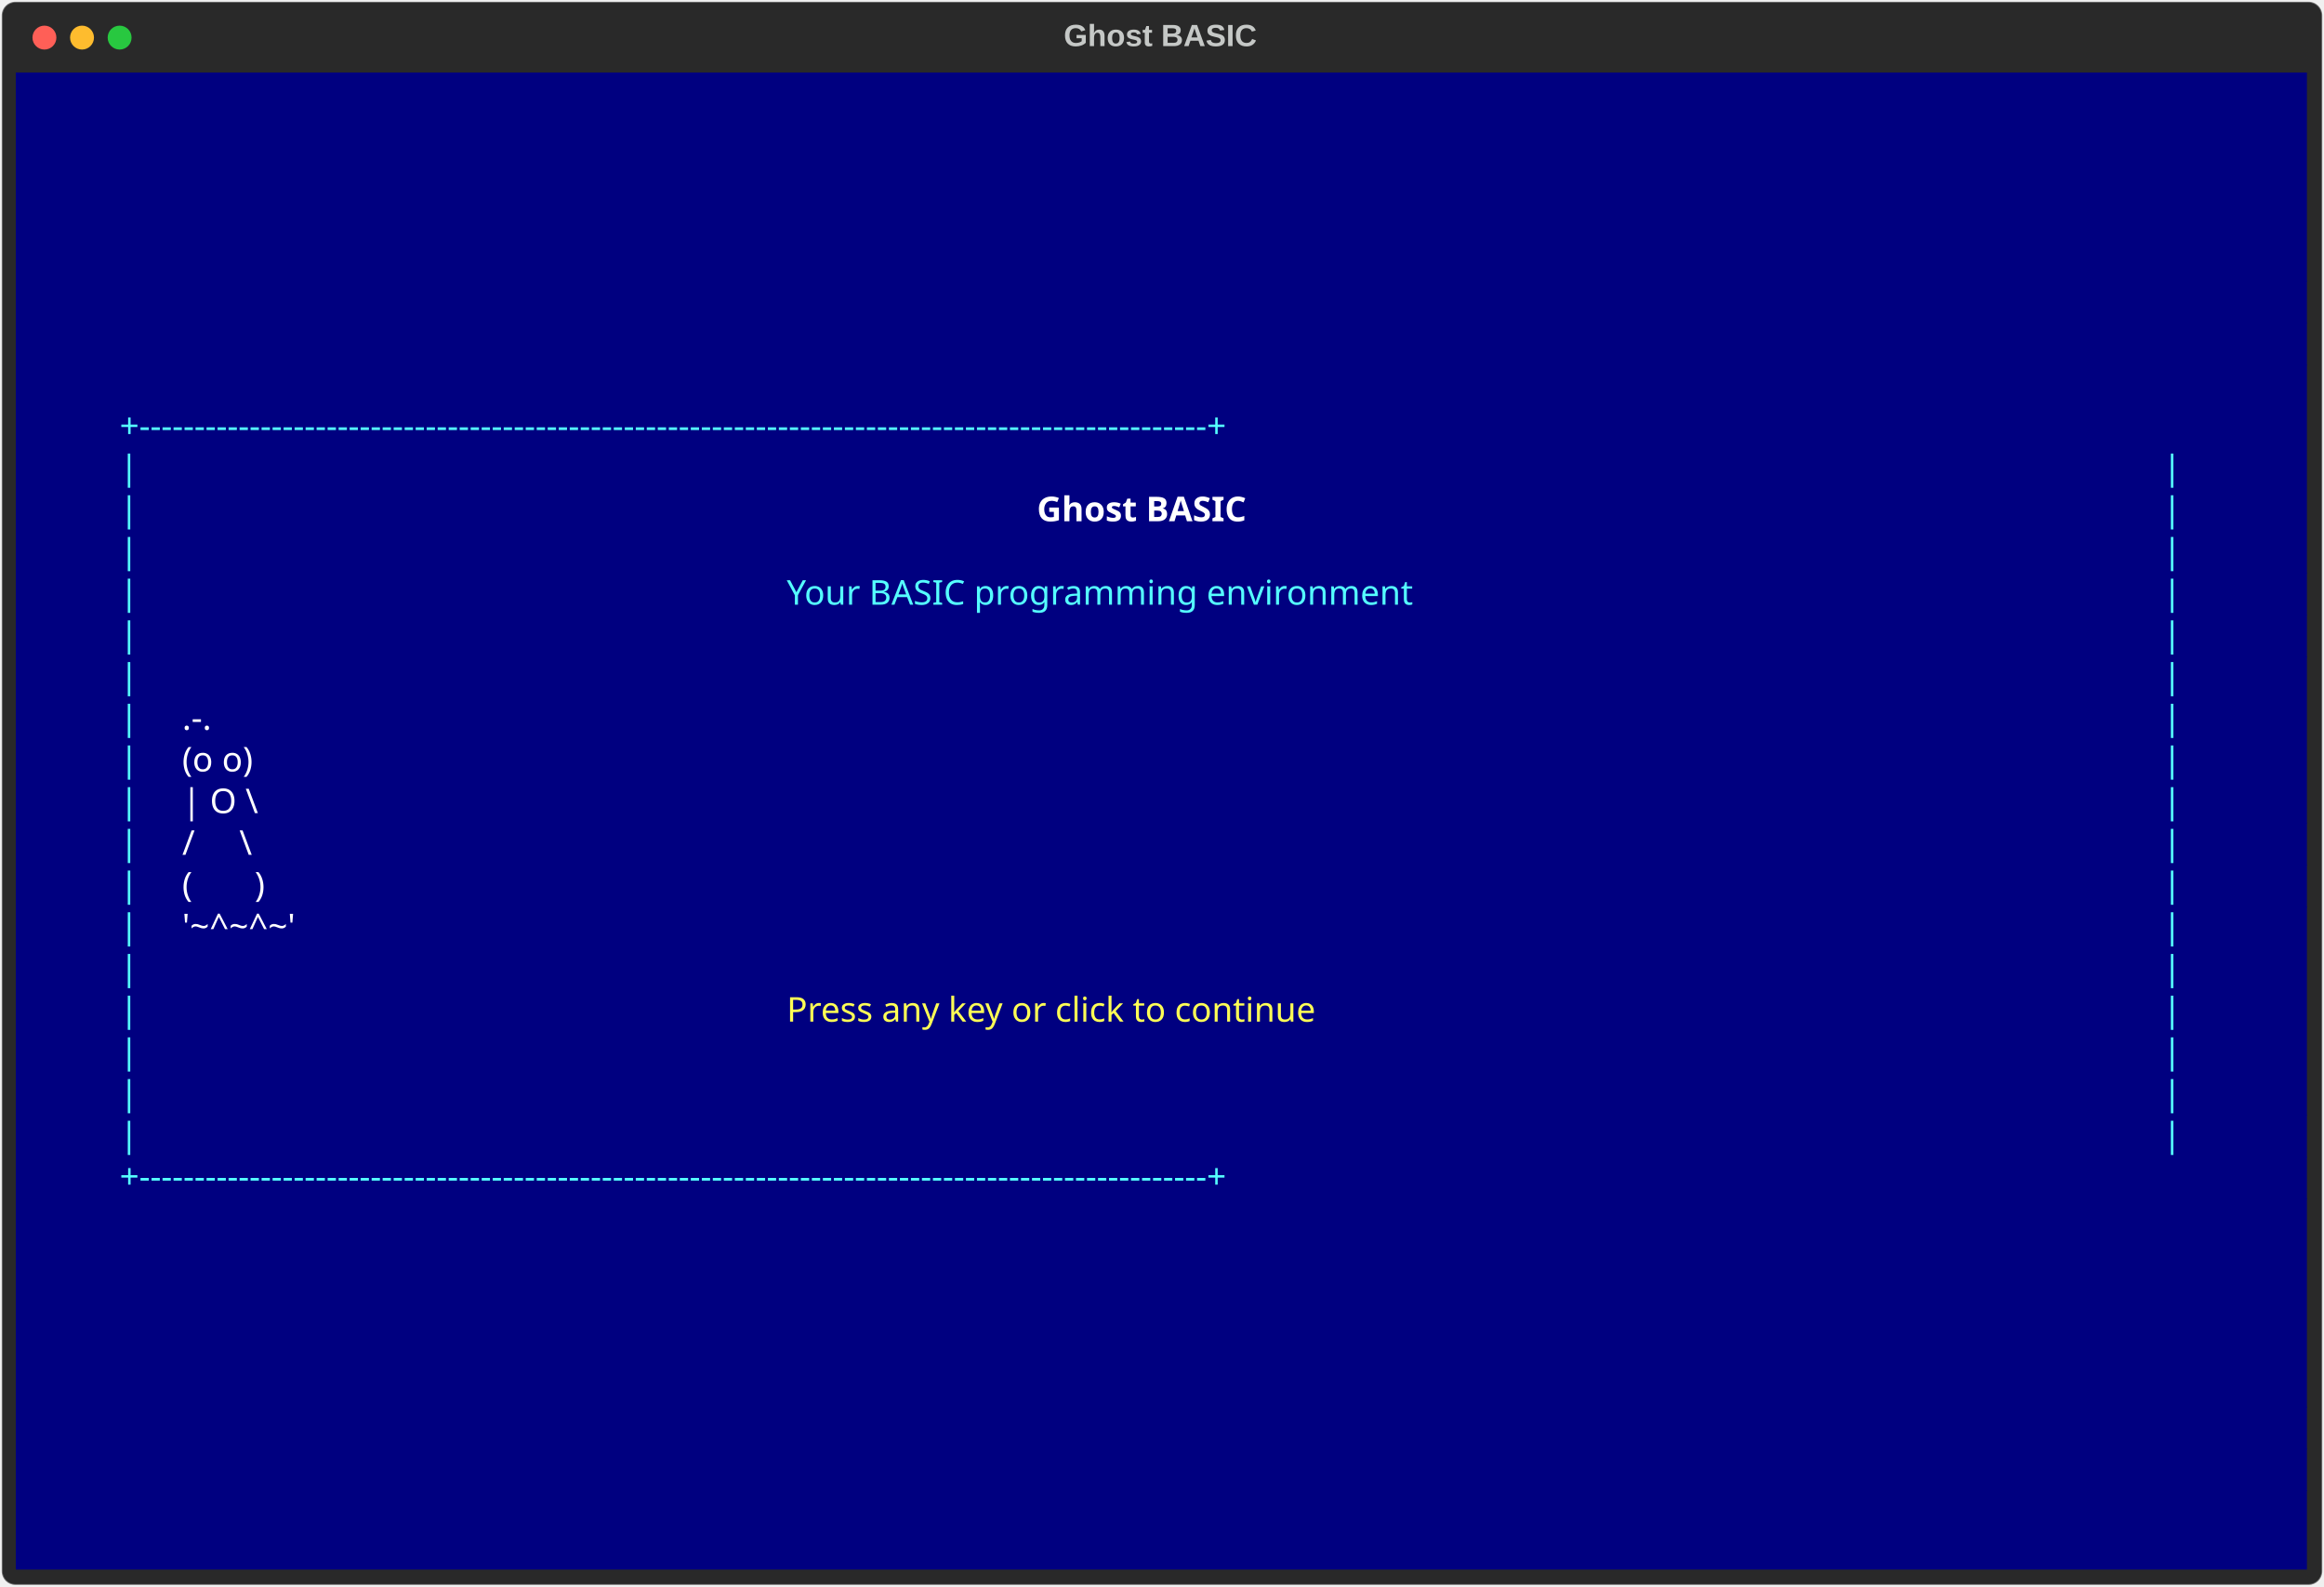
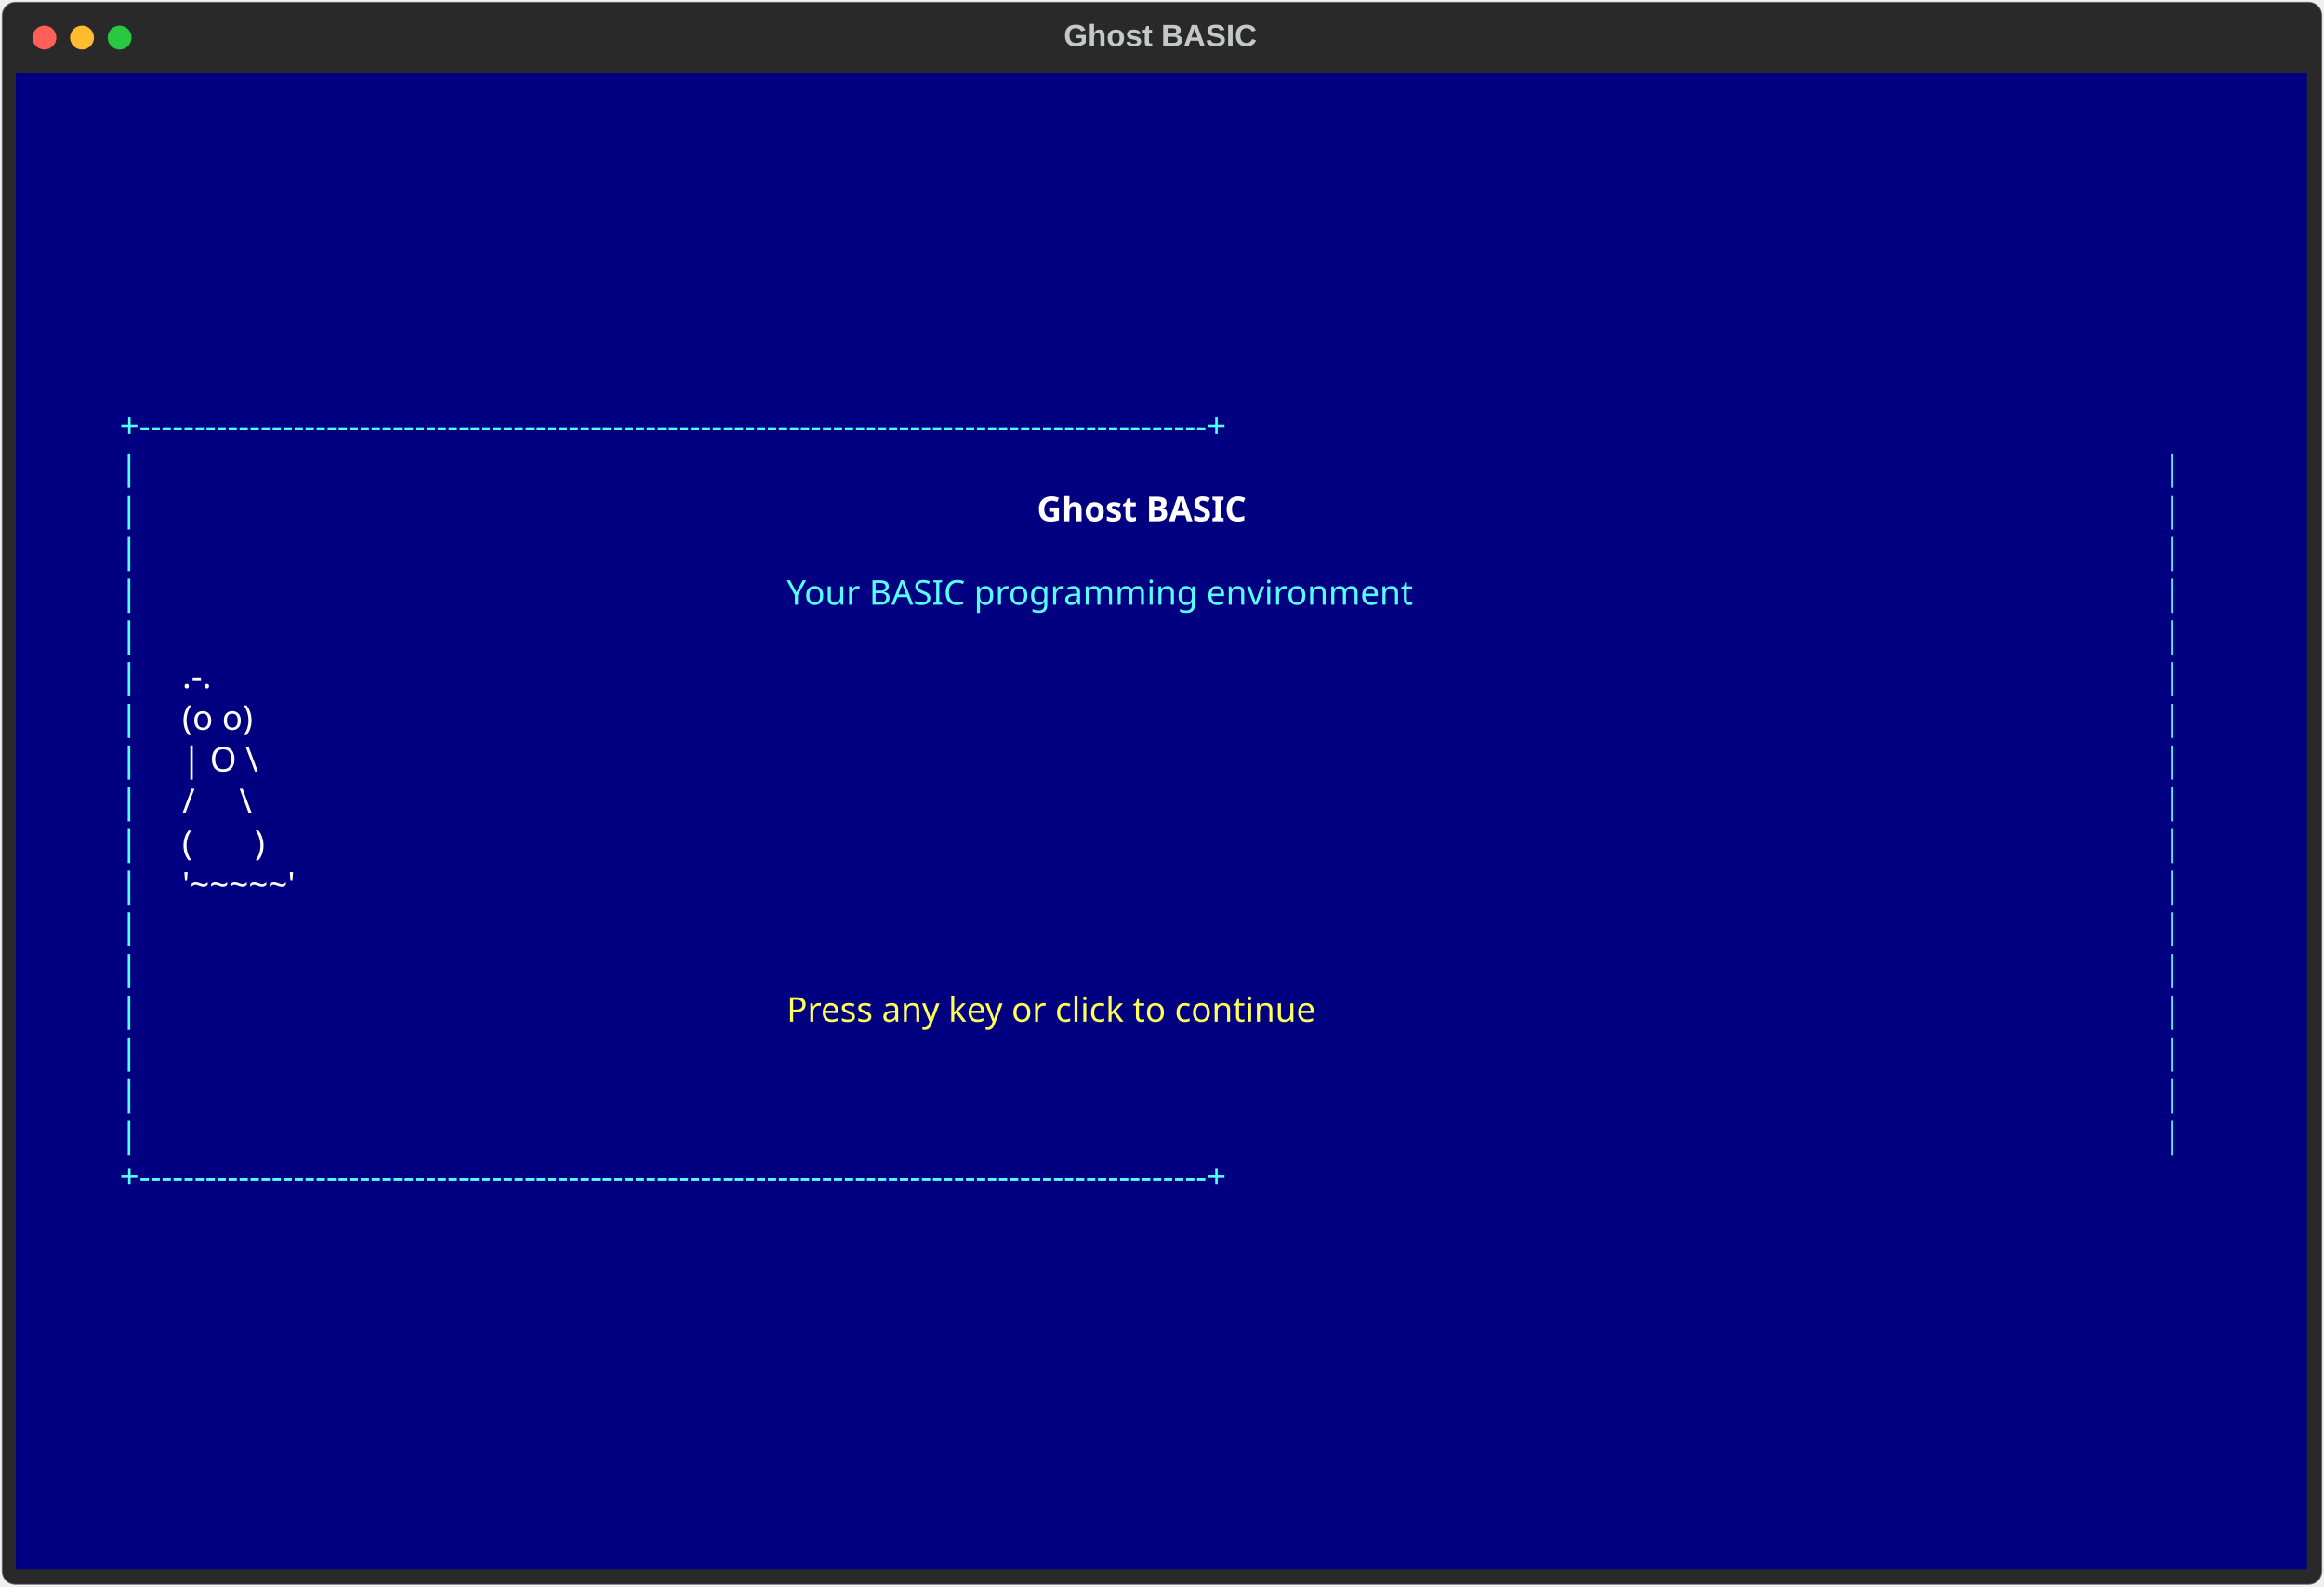
<svg xmlns="http://www.w3.org/2000/svg" class="rich-terminal" viewBox="0 0 1360 928.4">
  <style>

    
    

-     .terminal-4133849824-matrix {
+     .terminal-3360459552-matrix {
        font-family: Menlo;
        font-size: 20px;
        line-height: 24.4px;
        font-variant-east-asian: full-width;
    }

-     .terminal-4133849824-title {
+     .terminal-3360459552-title {
        font-size: 18px;
        font-weight: bold;
        font-family: arial;
    }

-     .terminal-4133849824-r1 { fill: #c5c8c6 }
- .terminal-4133849824-r2 { fill: #55ffff }
- .terminal-4133849824-r3 { fill: #ffffff;font-weight: bold }
- .terminal-4133849824-r4 { fill: #ffffff }
- .terminal-4133849824-r5 { fill: #ffff55 }
+     .terminal-3360459552-r1 { fill: #c5c8c6 }
+ .terminal-3360459552-r2 { fill: #55ffff }
+ .terminal-3360459552-r3 { fill: #ffffff;font-weight: bold }
+ .terminal-3360459552-r4 { fill: #ffffff }
+ .terminal-3360459552-r5 { fill: #ffff55 }
    </style>
  <defs>
-     <clipPath id="terminal-4133849824-clip-terminal">
+     <clipPath id="terminal-3360459552-clip-terminal">
      <rect x="0" y="0" width="1341.0" height="877.4" />
    </clipPath>
-     <clipPath id="terminal-4133849824-line-0">
+     <clipPath id="terminal-3360459552-line-0">
      <rect x="0" y="1.5" width="1342" height="24.65" />
    </clipPath>
-     <clipPath id="terminal-4133849824-line-1">
+     <clipPath id="terminal-3360459552-line-1">
      <rect x="0" y="25.9" width="1342" height="24.65" />
    </clipPath>
-     <clipPath id="terminal-4133849824-line-2">
+     <clipPath id="terminal-3360459552-line-2">
      <rect x="0" y="50.3" width="1342" height="24.65" />
    </clipPath>
-     <clipPath id="terminal-4133849824-line-3">
+     <clipPath id="terminal-3360459552-line-3">
      <rect x="0" y="74.7" width="1342" height="24.65" />
    </clipPath>
-     <clipPath id="terminal-4133849824-line-4">
+     <clipPath id="terminal-3360459552-line-4">
      <rect x="0" y="99.1" width="1342" height="24.65" />
    </clipPath>
-     <clipPath id="terminal-4133849824-line-5">
+     <clipPath id="terminal-3360459552-line-5">
      <rect x="0" y="123.5" width="1342" height="24.65" />
    </clipPath>
-     <clipPath id="terminal-4133849824-line-6">
+     <clipPath id="terminal-3360459552-line-6">
      <rect x="0" y="147.9" width="1342" height="24.65" />
    </clipPath>
-     <clipPath id="terminal-4133849824-line-7">
+     <clipPath id="terminal-3360459552-line-7">
      <rect x="0" y="172.3" width="1342" height="24.65" />
    </clipPath>
-     <clipPath id="terminal-4133849824-line-8">
+     <clipPath id="terminal-3360459552-line-8">
      <rect x="0" y="196.7" width="1342" height="24.65" />
    </clipPath>
-     <clipPath id="terminal-4133849824-line-9">
+     <clipPath id="terminal-3360459552-line-9">
      <rect x="0" y="221.1" width="1342" height="24.65" />
    </clipPath>
-     <clipPath id="terminal-4133849824-line-10">
+     <clipPath id="terminal-3360459552-line-10">
      <rect x="0" y="245.5" width="1342" height="24.65" />
    </clipPath>
-     <clipPath id="terminal-4133849824-line-11">
+     <clipPath id="terminal-3360459552-line-11">
      <rect x="0" y="269.9" width="1342" height="24.65" />
    </clipPath>
-     <clipPath id="terminal-4133849824-line-12">
+     <clipPath id="terminal-3360459552-line-12">
      <rect x="0" y="294.3" width="1342" height="24.65" />
    </clipPath>
-     <clipPath id="terminal-4133849824-line-13">
+     <clipPath id="terminal-3360459552-line-13">
      <rect x="0" y="318.7" width="1342" height="24.65" />
    </clipPath>
-     <clipPath id="terminal-4133849824-line-14">
+     <clipPath id="terminal-3360459552-line-14">
      <rect x="0" y="343.1" width="1342" height="24.65" />
    </clipPath>
-     <clipPath id="terminal-4133849824-line-15">
+     <clipPath id="terminal-3360459552-line-15">
      <rect x="0" y="367.5" width="1342" height="24.65" />
    </clipPath>
-     <clipPath id="terminal-4133849824-line-16">
+     <clipPath id="terminal-3360459552-line-16">
      <rect x="0" y="391.9" width="1342" height="24.65" />
    </clipPath>
-     <clipPath id="terminal-4133849824-line-17">
+     <clipPath id="terminal-3360459552-line-17">
      <rect x="0" y="416.3" width="1342" height="24.65" />
    </clipPath>
-     <clipPath id="terminal-4133849824-line-18">
+     <clipPath id="terminal-3360459552-line-18">
      <rect x="0" y="440.7" width="1342" height="24.65" />
    </clipPath>
-     <clipPath id="terminal-4133849824-line-19">
+     <clipPath id="terminal-3360459552-line-19">
      <rect x="0" y="465.1" width="1342" height="24.65" />
    </clipPath>
-     <clipPath id="terminal-4133849824-line-20">
+     <clipPath id="terminal-3360459552-line-20">
      <rect x="0" y="489.5" width="1342" height="24.65" />
    </clipPath>
-     <clipPath id="terminal-4133849824-line-21">
+     <clipPath id="terminal-3360459552-line-21">
      <rect x="0" y="513.9" width="1342" height="24.65" />
    </clipPath>
-     <clipPath id="terminal-4133849824-line-22">
+     <clipPath id="terminal-3360459552-line-22">
      <rect x="0" y="538.3" width="1342" height="24.65" />
    </clipPath>
-     <clipPath id="terminal-4133849824-line-23">
+     <clipPath id="terminal-3360459552-line-23">
      <rect x="0" y="562.7" width="1342" height="24.65" />
    </clipPath>
-     <clipPath id="terminal-4133849824-line-24">
+     <clipPath id="terminal-3360459552-line-24">
      <rect x="0" y="587.1" width="1342" height="24.65" />
    </clipPath>
-     <clipPath id="terminal-4133849824-line-25">
+     <clipPath id="terminal-3360459552-line-25">
      <rect x="0" y="611.5" width="1342" height="24.65" />
    </clipPath>
-     <clipPath id="terminal-4133849824-line-26">
+     <clipPath id="terminal-3360459552-line-26">
      <rect x="0" y="635.9" width="1342" height="24.65" />
    </clipPath>
-     <clipPath id="terminal-4133849824-line-27">
+     <clipPath id="terminal-3360459552-line-27">
      <rect x="0" y="660.3" width="1342" height="24.65" />
    </clipPath>
-     <clipPath id="terminal-4133849824-line-28">
+     <clipPath id="terminal-3360459552-line-28">
      <rect x="0" y="684.7" width="1342" height="24.65" />
    </clipPath>
-     <clipPath id="terminal-4133849824-line-29">
+     <clipPath id="terminal-3360459552-line-29">
      <rect x="0" y="709.1" width="1342" height="24.65" />
    </clipPath>
-     <clipPath id="terminal-4133849824-line-30">
+     <clipPath id="terminal-3360459552-line-30">
      <rect x="0" y="733.5" width="1342" height="24.65" />
    </clipPath>
-     <clipPath id="terminal-4133849824-line-31">
+     <clipPath id="terminal-3360459552-line-31">
      <rect x="0" y="757.9" width="1342" height="24.65" />
    </clipPath>
-     <clipPath id="terminal-4133849824-line-32">
+     <clipPath id="terminal-3360459552-line-32">
      <rect x="0" y="782.3" width="1342" height="24.65" />
    </clipPath>
-     <clipPath id="terminal-4133849824-line-33">
+     <clipPath id="terminal-3360459552-line-33">
      <rect x="0" y="806.7" width="1342" height="24.65" />
    </clipPath>
-     <clipPath id="terminal-4133849824-line-34">
+     <clipPath id="terminal-3360459552-line-34">
      <rect x="0" y="831.1" width="1342" height="24.65" />
    </clipPath>
  </defs>
  <rect fill="#292929" stroke="rgba(255,255,255,0.35)" stroke-width="1" x="1" y="1" width="1358" height="926.4" rx="8" />
-   <text class="terminal-4133849824-title" fill="#c5c8c6" text-anchor="middle" x="679" y="27">Ghost BASIC</text>
+   <text class="terminal-3360459552-title" fill="#c5c8c6" text-anchor="middle" x="679" y="27">Ghost BASIC</text>
  <g transform="translate(26,22)">
    <circle cx="0" cy="0" r="7" fill="#ff5f57" />
    <circle cx="22" cy="0" r="7" fill="#febc2e" />
    <circle cx="44" cy="0" r="7" fill="#28c840" />
  </g>
-   <g transform="translate(9, 41)" clip-path="url(#terminal-4133849824-clip-terminal)">
+   <g transform="translate(9, 41)" clip-path="url(#terminal-3360459552-clip-terminal)">
    <rect fill="#000080" x="0" y="1.5" width="1342" height="24.65" shape-rendering="crispEdges" />
    <rect fill="#000080" x="0" y="25.9" width="1342" height="24.65" shape-rendering="crispEdges" />
    <rect fill="#000080" x="0" y="50.3" width="1342" height="24.65" shape-rendering="crispEdges" />
    <rect fill="#000080" x="0" y="74.7" width="1342" height="24.65" shape-rendering="crispEdges" />
    <rect fill="#000080" x="0" y="99.1" width="1342" height="24.65" shape-rendering="crispEdges" />
    <rect fill="#000080" x="0" y="123.5" width="1342" height="24.65" shape-rendering="crispEdges" />
    <rect fill="#000080" x="0" y="147.9" width="1342" height="24.65" shape-rendering="crispEdges" />
    <rect fill="#000080" x="0" y="172.3" width="1342" height="24.65" shape-rendering="crispEdges" />
    <rect fill="#000080" x="0" y="196.7" width="61" height="24.65" shape-rendering="crispEdges" />
    <rect fill="#000080" x="61" y="196.7" width="1207.8" height="24.65" shape-rendering="crispEdges" />
    <rect fill="#000080" x="1268.8" y="196.7" width="73.2" height="24.65" shape-rendering="crispEdges" />
    <rect fill="#000080" x="0" y="221.1" width="61" height="24.65" shape-rendering="crispEdges" />
    <rect fill="#000080" x="61" y="221.1" width="12.2" height="24.65" shape-rendering="crispEdges" />
    <rect fill="#000080" x="73.2" y="221.1" width="1183.4" height="24.65" shape-rendering="crispEdges" />
    <rect fill="#000080" x="1256.6" y="221.1" width="12.2" height="24.65" shape-rendering="crispEdges" />
    <rect fill="#000080" x="1268.8" y="221.1" width="73.2" height="24.65" shape-rendering="crispEdges" />
    <rect fill="#000080" x="0" y="245.5" width="61" height="24.65" shape-rendering="crispEdges" />
    <rect fill="#000080" x="61" y="245.5" width="12.2" height="24.65" shape-rendering="crispEdges" />
    <rect fill="#000080" x="73.2" y="245.5" width="524.6" height="24.65" shape-rendering="crispEdges" />
    <rect fill="#000080" x="597.8" y="245.5" width="134.2" height="24.65" shape-rendering="crispEdges" />
    <rect fill="#000080" x="732" y="245.5" width="524.6" height="24.65" shape-rendering="crispEdges" />
    <rect fill="#000080" x="1256.6" y="245.5" width="12.2" height="24.65" shape-rendering="crispEdges" />
    <rect fill="#000080" x="1268.8" y="245.5" width="73.2" height="24.65" shape-rendering="crispEdges" />
    <rect fill="#000080" x="0" y="269.9" width="61" height="24.65" shape-rendering="crispEdges" />
    <rect fill="#000080" x="61" y="269.9" width="12.2" height="24.65" shape-rendering="crispEdges" />
    <rect fill="#000080" x="73.2" y="269.9" width="24.4" height="24.65" shape-rendering="crispEdges" />
    <rect fill="#000080" x="97.6" y="269.9" width="1134.6" height="24.65" shape-rendering="crispEdges" />
    <rect fill="#000080" x="1232.2" y="269.9" width="24.4" height="24.65" shape-rendering="crispEdges" />
    <rect fill="#000080" x="1256.6" y="269.9" width="12.2" height="24.65" shape-rendering="crispEdges" />
    <rect fill="#000080" x="1268.8" y="269.9" width="73.2" height="24.65" shape-rendering="crispEdges" />
    <rect fill="#000080" x="0" y="294.3" width="61" height="24.65" shape-rendering="crispEdges" />
    <rect fill="#000080" x="61" y="294.3" width="12.2" height="24.65" shape-rendering="crispEdges" />
    <rect fill="#000080" x="73.2" y="294.3" width="378.2" height="24.65" shape-rendering="crispEdges" />
    <rect fill="#000080" x="451.4" y="294.3" width="414.8" height="24.65" shape-rendering="crispEdges" />
    <rect fill="#000080" x="866.2" y="294.3" width="390.4" height="24.65" shape-rendering="crispEdges" />
    <rect fill="#000080" x="1256.6" y="294.3" width="12.2" height="24.65" shape-rendering="crispEdges" />
    <rect fill="#000080" x="1268.8" y="294.3" width="73.2" height="24.65" shape-rendering="crispEdges" />
    <rect fill="#000080" x="0" y="318.7" width="61" height="24.65" shape-rendering="crispEdges" />
    <rect fill="#000080" x="61" y="318.7" width="12.2" height="24.65" shape-rendering="crispEdges" />
    <rect fill="#000080" x="73.2" y="318.7" width="24.4" height="24.65" shape-rendering="crispEdges" />
    <rect fill="#000080" x="97.6" y="318.7" width="0" height="24.65" shape-rendering="crispEdges" />
    <rect fill="#000080" x="97.6" y="318.7" width="1159" height="24.65" shape-rendering="crispEdges" />
    <rect fill="#000080" x="1256.6" y="318.7" width="12.2" height="24.65" shape-rendering="crispEdges" />
    <rect fill="#000080" x="1268.8" y="318.7" width="73.2" height="24.65" shape-rendering="crispEdges" />
    <rect fill="#000080" x="0" y="343.1" width="61" height="24.65" shape-rendering="crispEdges" />
    <rect fill="#000080" x="61" y="343.1" width="12.2" height="24.65" shape-rendering="crispEdges" />
    <rect fill="#000080" x="73.2" y="343.1" width="24.4" height="24.65" shape-rendering="crispEdges" />
-     <rect fill="#000080" x="97.6" y="343.1" width="0" height="24.65" shape-rendering="crispEdges" />
-     <rect fill="#000080" x="97.6" y="343.1" width="1159" height="24.65" shape-rendering="crispEdges" />
+     <rect fill="#000080" x="97.6" y="343.1" width="317.2" height="24.65" shape-rendering="crispEdges" />
+     <rect fill="#000080" x="414.8" y="343.1" width="841.8" height="24.65" shape-rendering="crispEdges" />
    <rect fill="#000080" x="1256.6" y="343.1" width="12.2" height="24.65" shape-rendering="crispEdges" />
    <rect fill="#000080" x="1268.8" y="343.1" width="73.2" height="24.65" shape-rendering="crispEdges" />
    <rect fill="#000080" x="0" y="367.5" width="61" height="24.65" shape-rendering="crispEdges" />
    <rect fill="#000080" x="61" y="367.5" width="12.2" height="24.65" shape-rendering="crispEdges" />
    <rect fill="#000080" x="73.2" y="367.5" width="24.4" height="24.65" shape-rendering="crispEdges" />
-     <rect fill="#000080" x="97.6" y="367.5" width="305" height="24.65" shape-rendering="crispEdges" />
-     <rect fill="#000080" x="402.6" y="367.5" width="854" height="24.65" shape-rendering="crispEdges" />
+     <rect fill="#000080" x="97.6" y="367.5" width="317.2" height="24.65" shape-rendering="crispEdges" />
+     <rect fill="#000080" x="414.8" y="367.5" width="841.8" height="24.65" shape-rendering="crispEdges" />
    <rect fill="#000080" x="1256.6" y="367.5" width="12.2" height="24.65" shape-rendering="crispEdges" />
    <rect fill="#000080" x="1268.8" y="367.5" width="73.2" height="24.65" shape-rendering="crispEdges" />
    <rect fill="#000080" x="0" y="391.9" width="61" height="24.65" shape-rendering="crispEdges" />
    <rect fill="#000080" x="61" y="391.9" width="12.2" height="24.65" shape-rendering="crispEdges" />
    <rect fill="#000080" x="73.2" y="391.9" width="24.4" height="24.65" shape-rendering="crispEdges" />
-     <rect fill="#000080" x="97.6" y="391.9" width="305" height="24.65" shape-rendering="crispEdges" />
-     <rect fill="#000080" x="402.6" y="391.9" width="854" height="24.65" shape-rendering="crispEdges" />
+     <rect fill="#000080" x="97.6" y="391.9" width="317.2" height="24.65" shape-rendering="crispEdges" />
+     <rect fill="#000080" x="414.8" y="391.9" width="841.8" height="24.65" shape-rendering="crispEdges" />
    <rect fill="#000080" x="1256.6" y="391.9" width="12.2" height="24.65" shape-rendering="crispEdges" />
    <rect fill="#000080" x="1268.8" y="391.9" width="73.2" height="24.65" shape-rendering="crispEdges" />
    <rect fill="#000080" x="0" y="416.3" width="61" height="24.65" shape-rendering="crispEdges" />
    <rect fill="#000080" x="61" y="416.3" width="12.2" height="24.65" shape-rendering="crispEdges" />
    <rect fill="#000080" x="73.2" y="416.3" width="24.4" height="24.65" shape-rendering="crispEdges" />
-     <rect fill="#000080" x="97.6" y="416.3" width="305" height="24.65" shape-rendering="crispEdges" />
-     <rect fill="#000080" x="402.6" y="416.3" width="854" height="24.65" shape-rendering="crispEdges" />
+     <rect fill="#000080" x="97.6" y="416.3" width="317.2" height="24.65" shape-rendering="crispEdges" />
+     <rect fill="#000080" x="414.8" y="416.3" width="841.8" height="24.65" shape-rendering="crispEdges" />
    <rect fill="#000080" x="1256.6" y="416.3" width="12.2" height="24.65" shape-rendering="crispEdges" />
    <rect fill="#000080" x="1268.8" y="416.3" width="73.2" height="24.65" shape-rendering="crispEdges" />
    <rect fill="#000080" x="0" y="440.7" width="61" height="24.65" shape-rendering="crispEdges" />
    <rect fill="#000080" x="61" y="440.7" width="12.2" height="24.65" shape-rendering="crispEdges" />
    <rect fill="#000080" x="73.2" y="440.7" width="24.4" height="24.65" shape-rendering="crispEdges" />
-     <rect fill="#000080" x="97.6" y="440.7" width="305" height="24.65" shape-rendering="crispEdges" />
-     <rect fill="#000080" x="402.6" y="440.7" width="854" height="24.65" shape-rendering="crispEdges" />
+     <rect fill="#000080" x="97.6" y="440.7" width="317.2" height="24.65" shape-rendering="crispEdges" />
+     <rect fill="#000080" x="414.8" y="440.7" width="841.8" height="24.65" shape-rendering="crispEdges" />
    <rect fill="#000080" x="1256.6" y="440.7" width="12.2" height="24.65" shape-rendering="crispEdges" />
    <rect fill="#000080" x="1268.8" y="440.7" width="73.2" height="24.65" shape-rendering="crispEdges" />
    <rect fill="#000080" x="0" y="465.1" width="61" height="24.65" shape-rendering="crispEdges" />
    <rect fill="#000080" x="61" y="465.1" width="12.2" height="24.65" shape-rendering="crispEdges" />
    <rect fill="#000080" x="73.2" y="465.1" width="24.4" height="24.65" shape-rendering="crispEdges" />
-     <rect fill="#000080" x="97.6" y="465.1" width="305" height="24.65" shape-rendering="crispEdges" />
-     <rect fill="#000080" x="402.6" y="465.1" width="854" height="24.65" shape-rendering="crispEdges" />
+     <rect fill="#000080" x="97.6" y="465.1" width="317.2" height="24.65" shape-rendering="crispEdges" />
+     <rect fill="#000080" x="414.8" y="465.1" width="841.8" height="24.65" shape-rendering="crispEdges" />
    <rect fill="#000080" x="1256.6" y="465.1" width="12.2" height="24.65" shape-rendering="crispEdges" />
    <rect fill="#000080" x="1268.8" y="465.1" width="73.2" height="24.65" shape-rendering="crispEdges" />
    <rect fill="#000080" x="0" y="489.5" width="61" height="24.65" shape-rendering="crispEdges" />
    <rect fill="#000080" x="61" y="489.5" width="12.2" height="24.65" shape-rendering="crispEdges" />
    <rect fill="#000080" x="73.2" y="489.5" width="24.4" height="24.65" shape-rendering="crispEdges" />
-     <rect fill="#000080" x="97.6" y="489.5" width="305" height="24.65" shape-rendering="crispEdges" />
-     <rect fill="#000080" x="402.6" y="489.5" width="854" height="24.65" shape-rendering="crispEdges" />
+     <rect fill="#000080" x="97.6" y="489.5" width="0" height="24.65" shape-rendering="crispEdges" />
+     <rect fill="#000080" x="97.6" y="489.5" width="1159" height="24.65" shape-rendering="crispEdges" />
    <rect fill="#000080" x="1256.6" y="489.5" width="12.2" height="24.65" shape-rendering="crispEdges" />
    <rect fill="#000080" x="1268.8" y="489.5" width="73.2" height="24.65" shape-rendering="crispEdges" />
    <rect fill="#000080" x="0" y="513.9" width="61" height="24.65" shape-rendering="crispEdges" />
    <rect fill="#000080" x="61" y="513.9" width="12.2" height="24.65" shape-rendering="crispEdges" />
    <rect fill="#000080" x="73.2" y="513.9" width="24.4" height="24.65" shape-rendering="crispEdges" />
    <rect fill="#000080" x="97.6" y="513.9" width="0" height="24.65" shape-rendering="crispEdges" />
    <rect fill="#000080" x="97.6" y="513.9" width="1159" height="24.65" shape-rendering="crispEdges" />
    <rect fill="#000080" x="1256.6" y="513.9" width="12.2" height="24.65" shape-rendering="crispEdges" />
    <rect fill="#000080" x="1268.8" y="513.9" width="73.2" height="24.65" shape-rendering="crispEdges" />
    <rect fill="#000080" x="0" y="538.3" width="61" height="24.65" shape-rendering="crispEdges" />
    <rect fill="#000080" x="61" y="538.3" width="12.2" height="24.65" shape-rendering="crispEdges" />
    <rect fill="#000080" x="73.2" y="538.3" width="378.2" height="24.65" shape-rendering="crispEdges" />
    <rect fill="#000080" x="451.4" y="538.3" width="414.8" height="24.65" shape-rendering="crispEdges" />
    <rect fill="#000080" x="866.2" y="538.3" width="390.4" height="24.65" shape-rendering="crispEdges" />
    <rect fill="#000080" x="1256.6" y="538.3" width="12.2" height="24.65" shape-rendering="crispEdges" />
    <rect fill="#000080" x="1268.8" y="538.3" width="73.2" height="24.65" shape-rendering="crispEdges" />
    <rect fill="#000080" x="0" y="562.7" width="61" height="24.65" shape-rendering="crispEdges" />
    <rect fill="#000080" x="61" y="562.7" width="12.2" height="24.65" shape-rendering="crispEdges" />
    <rect fill="#000080" x="73.2" y="562.7" width="1183.4" height="24.65" shape-rendering="crispEdges" />
    <rect fill="#000080" x="1256.6" y="562.7" width="12.2" height="24.65" shape-rendering="crispEdges" />
    <rect fill="#000080" x="1268.8" y="562.7" width="73.2" height="24.65" shape-rendering="crispEdges" />
    <rect fill="#000080" x="0" y="587.1" width="61" height="24.65" shape-rendering="crispEdges" />
    <rect fill="#000080" x="61" y="587.1" width="12.2" height="24.65" shape-rendering="crispEdges" />
    <rect fill="#000080" x="73.2" y="587.1" width="1183.4" height="24.65" shape-rendering="crispEdges" />
    <rect fill="#000080" x="1256.6" y="587.1" width="12.2" height="24.65" shape-rendering="crispEdges" />
    <rect fill="#000080" x="1268.8" y="587.1" width="73.2" height="24.65" shape-rendering="crispEdges" />
    <rect fill="#000080" x="0" y="611.5" width="61" height="24.65" shape-rendering="crispEdges" />
    <rect fill="#000080" x="61" y="611.5" width="12.2" height="24.65" shape-rendering="crispEdges" />
    <rect fill="#000080" x="73.2" y="611.5" width="1183.4" height="24.65" shape-rendering="crispEdges" />
    <rect fill="#000080" x="1256.6" y="611.5" width="12.2" height="24.65" shape-rendering="crispEdges" />
    <rect fill="#000080" x="1268.8" y="611.5" width="73.2" height="24.65" shape-rendering="crispEdges" />
    <rect fill="#000080" x="0" y="635.9" width="61" height="24.65" shape-rendering="crispEdges" />
    <rect fill="#000080" x="61" y="635.9" width="1207.8" height="24.65" shape-rendering="crispEdges" />
    <rect fill="#000080" x="1268.8" y="635.9" width="73.2" height="24.65" shape-rendering="crispEdges" />
    <rect fill="#000080" x="0" y="660.3" width="1342" height="24.65" shape-rendering="crispEdges" />
    <rect fill="#000080" x="0" y="684.7" width="1342" height="24.65" shape-rendering="crispEdges" />
    <rect fill="#000080" x="0" y="709.1" width="1342" height="24.65" shape-rendering="crispEdges" />
    <rect fill="#000080" x="0" y="733.5" width="1342" height="24.65" shape-rendering="crispEdges" />
    <rect fill="#000080" x="0" y="757.9" width="1342" height="24.65" shape-rendering="crispEdges" />
    <rect fill="#000080" x="0" y="782.3" width="1342" height="24.65" shape-rendering="crispEdges" />
    <rect fill="#000080" x="0" y="806.7" width="1342" height="24.65" shape-rendering="crispEdges" />
    <rect fill="#000080" x="0" y="831.1" width="1342" height="24.65" shape-rendering="crispEdges" />
    <rect fill="#000080" x="0" y="855.5" width="1342" height="24.65" shape-rendering="crispEdges" />
-     <g class="terminal-4133849824-matrix">
-       <text class="terminal-4133849824-r1" x="1342" y="20" textLength="12.2" clip-path="url(#terminal-4133849824-line-0)">
- </text>
-       <text class="terminal-4133849824-r1" x="1342" y="44.4" textLength="12.2" clip-path="url(#terminal-4133849824-line-1)">
- </text>
-       <text class="terminal-4133849824-r1" x="1342" y="68.8" textLength="12.2" clip-path="url(#terminal-4133849824-line-2)">
- </text>
-       <text class="terminal-4133849824-r1" x="1342" y="93.2" textLength="12.2" clip-path="url(#terminal-4133849824-line-3)">
- </text>
-       <text class="terminal-4133849824-r1" x="1342" y="117.6" textLength="12.2" clip-path="url(#terminal-4133849824-line-4)">
- </text>
-       <text class="terminal-4133849824-r1" x="1342" y="142" textLength="12.2" clip-path="url(#terminal-4133849824-line-5)">
- </text>
-       <text class="terminal-4133849824-r1" x="1342" y="166.4" textLength="12.2" clip-path="url(#terminal-4133849824-line-6)">
- </text>
-       <text class="terminal-4133849824-r1" x="1342" y="190.8" textLength="12.2" clip-path="url(#terminal-4133849824-line-7)">
- </text>
-       <text class="terminal-4133849824-r2" x="61" y="215.2" textLength="1207.8" clip-path="url(#terminal-4133849824-line-8)">+-------------------------------------------------------------------------------------------------+</text>
-       <text class="terminal-4133849824-r1" x="1342" y="215.2" textLength="12.2" clip-path="url(#terminal-4133849824-line-8)">
- </text>
-       <text class="terminal-4133849824-r2" x="61" y="239.6" textLength="12.2" clip-path="url(#terminal-4133849824-line-9)">|</text>
-       <text class="terminal-4133849824-r2" x="1256.6" y="239.6" textLength="12.2" clip-path="url(#terminal-4133849824-line-9)">|</text>
-       <text class="terminal-4133849824-r1" x="1342" y="239.6" textLength="12.2" clip-path="url(#terminal-4133849824-line-9)">
- </text>
-       <text class="terminal-4133849824-r2" x="61" y="264" textLength="12.2" clip-path="url(#terminal-4133849824-line-10)">|</text>
-       <text class="terminal-4133849824-r3" x="597.8" y="264" textLength="134.2" clip-path="url(#terminal-4133849824-line-10)">Ghost BASIC</text>
-       <text class="terminal-4133849824-r2" x="1256.6" y="264" textLength="12.2" clip-path="url(#terminal-4133849824-line-10)">|</text>
-       <text class="terminal-4133849824-r1" x="1342" y="264" textLength="12.2" clip-path="url(#terminal-4133849824-line-10)">
- </text>
-       <text class="terminal-4133849824-r2" x="61" y="288.4" textLength="12.2" clip-path="url(#terminal-4133849824-line-11)">|</text>
-       <text class="terminal-4133849824-r2" x="1256.6" y="288.4" textLength="12.2" clip-path="url(#terminal-4133849824-line-11)">|</text>
-       <text class="terminal-4133849824-r1" x="1342" y="288.4" textLength="12.2" clip-path="url(#terminal-4133849824-line-11)">
- </text>
-       <text class="terminal-4133849824-r2" x="61" y="312.8" textLength="12.2" clip-path="url(#terminal-4133849824-line-12)">|</text>
-       <text class="terminal-4133849824-r2" x="451.4" y="312.8" textLength="414.8" clip-path="url(#terminal-4133849824-line-12)">Your BASIC programming environment</text>
-       <text class="terminal-4133849824-r2" x="1256.6" y="312.8" textLength="12.2" clip-path="url(#terminal-4133849824-line-12)">|</text>
-       <text class="terminal-4133849824-r1" x="1342" y="312.8" textLength="12.2" clip-path="url(#terminal-4133849824-line-12)">
- </text>
-       <text class="terminal-4133849824-r2" x="61" y="337.2" textLength="12.2" clip-path="url(#terminal-4133849824-line-13)">|</text>
-       <text class="terminal-4133849824-r2" x="1256.6" y="337.2" textLength="12.2" clip-path="url(#terminal-4133849824-line-13)">|</text>
-       <text class="terminal-4133849824-r1" x="1342" y="337.2" textLength="12.2" clip-path="url(#terminal-4133849824-line-13)">
- </text>
-       <text class="terminal-4133849824-r2" x="61" y="361.6" textLength="12.2" clip-path="url(#terminal-4133849824-line-14)">|</text>
-       <text class="terminal-4133849824-r2" x="1256.6" y="361.6" textLength="12.2" clip-path="url(#terminal-4133849824-line-14)">|</text>
-       <text class="terminal-4133849824-r1" x="1342" y="361.6" textLength="12.2" clip-path="url(#terminal-4133849824-line-14)">
- </text>
-       <text class="terminal-4133849824-r2" x="61" y="386" textLength="12.2" clip-path="url(#terminal-4133849824-line-15)">|</text>
-       <text class="terminal-4133849824-r4" x="97.6" y="386" textLength="305" clip-path="url(#terminal-4133849824-line-15)">                  .-.    </text>
-       <text class="terminal-4133849824-r2" x="1256.6" y="386" textLength="12.2" clip-path="url(#terminal-4133849824-line-15)">|</text>
-       <text class="terminal-4133849824-r1" x="1342" y="386" textLength="12.2" clip-path="url(#terminal-4133849824-line-15)">
- </text>
-       <text class="terminal-4133849824-r2" x="61" y="410.4" textLength="12.2" clip-path="url(#terminal-4133849824-line-16)">|</text>
-       <text class="terminal-4133849824-r4" x="97.6" y="410.4" textLength="305" clip-path="url(#terminal-4133849824-line-16)">                 (o o)   </text>
-       <text class="terminal-4133849824-r2" x="1256.6" y="410.4" textLength="12.2" clip-path="url(#terminal-4133849824-line-16)">|</text>
-       <text class="terminal-4133849824-r1" x="1342" y="410.4" textLength="12.2" clip-path="url(#terminal-4133849824-line-16)">
- </text>
-       <text class="terminal-4133849824-r2" x="61" y="434.8" textLength="12.2" clip-path="url(#terminal-4133849824-line-17)">|</text>
-       <text class="terminal-4133849824-r4" x="97.6" y="434.8" textLength="305" clip-path="url(#terminal-4133849824-line-17)">                 | O \   </text>
-       <text class="terminal-4133849824-r2" x="1256.6" y="434.8" textLength="12.2" clip-path="url(#terminal-4133849824-line-17)">|</text>
-       <text class="terminal-4133849824-r1" x="1342" y="434.8" textLength="12.2" clip-path="url(#terminal-4133849824-line-17)">
- </text>
-       <text class="terminal-4133849824-r2" x="61" y="459.2" textLength="12.2" clip-path="url(#terminal-4133849824-line-18)">|</text>
-       <text class="terminal-4133849824-r4" x="97.6" y="459.2" textLength="305" clip-path="url(#terminal-4133849824-line-18)">                /     \  </text>
-       <text class="terminal-4133849824-r2" x="1256.6" y="459.2" textLength="12.2" clip-path="url(#terminal-4133849824-line-18)">|</text>
-       <text class="terminal-4133849824-r1" x="1342" y="459.2" textLength="12.2" clip-path="url(#terminal-4133849824-line-18)">
- </text>
-       <text class="terminal-4133849824-r2" x="61" y="483.6" textLength="12.2" clip-path="url(#terminal-4133849824-line-19)">|</text>
-       <text class="terminal-4133849824-r4" x="97.6" y="483.6" textLength="305" clip-path="url(#terminal-4133849824-line-19)">               (       ) </text>
-       <text class="terminal-4133849824-r2" x="1256.6" y="483.6" textLength="12.2" clip-path="url(#terminal-4133849824-line-19)">|</text>
-       <text class="terminal-4133849824-r1" x="1342" y="483.6" textLength="12.2" clip-path="url(#terminal-4133849824-line-19)">
- </text>
-       <text class="terminal-4133849824-r2" x="61" y="508" textLength="12.2" clip-path="url(#terminal-4133849824-line-20)">|</text>
-       <text class="terminal-4133849824-r4" x="97.6" y="508" textLength="305" clip-path="url(#terminal-4133849824-line-20)">                '~^~^~'  </text>
-       <text class="terminal-4133849824-r2" x="1256.6" y="508" textLength="12.2" clip-path="url(#terminal-4133849824-line-20)">|</text>
-       <text class="terminal-4133849824-r1" x="1342" y="508" textLength="12.2" clip-path="url(#terminal-4133849824-line-20)">
- </text>
-       <text class="terminal-4133849824-r2" x="61" y="532.4" textLength="12.2" clip-path="url(#terminal-4133849824-line-21)">|</text>
-       <text class="terminal-4133849824-r2" x="1256.6" y="532.4" textLength="12.2" clip-path="url(#terminal-4133849824-line-21)">|</text>
-       <text class="terminal-4133849824-r1" x="1342" y="532.4" textLength="12.2" clip-path="url(#terminal-4133849824-line-21)">
- </text>
-       <text class="terminal-4133849824-r2" x="61" y="556.8" textLength="12.2" clip-path="url(#terminal-4133849824-line-22)">|</text>
-       <text class="terminal-4133849824-r5" x="451.4" y="556.8" textLength="414.8" clip-path="url(#terminal-4133849824-line-22)">Press any key or click to continue</text>
-       <text class="terminal-4133849824-r2" x="1256.6" y="556.8" textLength="12.2" clip-path="url(#terminal-4133849824-line-22)">|</text>
-       <text class="terminal-4133849824-r1" x="1342" y="556.8" textLength="12.2" clip-path="url(#terminal-4133849824-line-22)">
- </text>
-       <text class="terminal-4133849824-r2" x="61" y="581.2" textLength="12.2" clip-path="url(#terminal-4133849824-line-23)">|</text>
-       <text class="terminal-4133849824-r2" x="1256.6" y="581.2" textLength="12.2" clip-path="url(#terminal-4133849824-line-23)">|</text>
-       <text class="terminal-4133849824-r1" x="1342" y="581.2" textLength="12.2" clip-path="url(#terminal-4133849824-line-23)">
- </text>
-       <text class="terminal-4133849824-r2" x="61" y="605.6" textLength="12.2" clip-path="url(#terminal-4133849824-line-24)">|</text>
-       <text class="terminal-4133849824-r2" x="1256.6" y="605.6" textLength="12.2" clip-path="url(#terminal-4133849824-line-24)">|</text>
-       <text class="terminal-4133849824-r1" x="1342" y="605.6" textLength="12.2" clip-path="url(#terminal-4133849824-line-24)">
- </text>
-       <text class="terminal-4133849824-r2" x="61" y="630" textLength="12.2" clip-path="url(#terminal-4133849824-line-25)">|</text>
-       <text class="terminal-4133849824-r2" x="1256.6" y="630" textLength="12.2" clip-path="url(#terminal-4133849824-line-25)">|</text>
-       <text class="terminal-4133849824-r1" x="1342" y="630" textLength="12.2" clip-path="url(#terminal-4133849824-line-25)">
- </text>
-       <text class="terminal-4133849824-r2" x="61" y="654.4" textLength="1207.8" clip-path="url(#terminal-4133849824-line-26)">+-------------------------------------------------------------------------------------------------+</text>
-       <text class="terminal-4133849824-r1" x="1342" y="654.4" textLength="12.2" clip-path="url(#terminal-4133849824-line-26)">
- </text>
-       <text class="terminal-4133849824-r1" x="1342" y="678.8" textLength="12.2" clip-path="url(#terminal-4133849824-line-27)">
- </text>
-       <text class="terminal-4133849824-r1" x="1342" y="703.2" textLength="12.2" clip-path="url(#terminal-4133849824-line-28)">
- </text>
-       <text class="terminal-4133849824-r1" x="1342" y="727.6" textLength="12.2" clip-path="url(#terminal-4133849824-line-29)">
- </text>
-       <text class="terminal-4133849824-r1" x="1342" y="752" textLength="12.2" clip-path="url(#terminal-4133849824-line-30)">
- </text>
-       <text class="terminal-4133849824-r1" x="1342" y="776.4" textLength="12.2" clip-path="url(#terminal-4133849824-line-31)">
- </text>
-       <text class="terminal-4133849824-r1" x="1342" y="800.8" textLength="12.2" clip-path="url(#terminal-4133849824-line-32)">
- </text>
-       <text class="terminal-4133849824-r1" x="1342" y="825.2" textLength="12.2" clip-path="url(#terminal-4133849824-line-33)">
- </text>
-       <text class="terminal-4133849824-r1" x="1342" y="849.6" textLength="12.2" clip-path="url(#terminal-4133849824-line-34)">
+     <g class="terminal-3360459552-matrix">
+       <text class="terminal-3360459552-r1" x="1342" y="20" textLength="12.2" clip-path="url(#terminal-3360459552-line-0)">
+ </text>
+       <text class="terminal-3360459552-r1" x="1342" y="44.4" textLength="12.2" clip-path="url(#terminal-3360459552-line-1)">
+ </text>
+       <text class="terminal-3360459552-r1" x="1342" y="68.8" textLength="12.2" clip-path="url(#terminal-3360459552-line-2)">
+ </text>
+       <text class="terminal-3360459552-r1" x="1342" y="93.2" textLength="12.2" clip-path="url(#terminal-3360459552-line-3)">
+ </text>
+       <text class="terminal-3360459552-r1" x="1342" y="117.6" textLength="12.2" clip-path="url(#terminal-3360459552-line-4)">
+ </text>
+       <text class="terminal-3360459552-r1" x="1342" y="142" textLength="12.2" clip-path="url(#terminal-3360459552-line-5)">
+ </text>
+       <text class="terminal-3360459552-r1" x="1342" y="166.4" textLength="12.2" clip-path="url(#terminal-3360459552-line-6)">
+ </text>
+       <text class="terminal-3360459552-r1" x="1342" y="190.8" textLength="12.2" clip-path="url(#terminal-3360459552-line-7)">
+ </text>
+       <text class="terminal-3360459552-r2" x="61" y="215.2" textLength="1207.8" clip-path="url(#terminal-3360459552-line-8)">+-------------------------------------------------------------------------------------------------+</text>
+       <text class="terminal-3360459552-r1" x="1342" y="215.2" textLength="12.2" clip-path="url(#terminal-3360459552-line-8)">
+ </text>
+       <text class="terminal-3360459552-r2" x="61" y="239.6" textLength="12.2" clip-path="url(#terminal-3360459552-line-9)">|</text>
+       <text class="terminal-3360459552-r2" x="1256.6" y="239.6" textLength="12.2" clip-path="url(#terminal-3360459552-line-9)">|</text>
+       <text class="terminal-3360459552-r1" x="1342" y="239.6" textLength="12.2" clip-path="url(#terminal-3360459552-line-9)">
+ </text>
+       <text class="terminal-3360459552-r2" x="61" y="264" textLength="12.2" clip-path="url(#terminal-3360459552-line-10)">|</text>
+       <text class="terminal-3360459552-r3" x="597.8" y="264" textLength="134.2" clip-path="url(#terminal-3360459552-line-10)">Ghost BASIC</text>
+       <text class="terminal-3360459552-r2" x="1256.6" y="264" textLength="12.2" clip-path="url(#terminal-3360459552-line-10)">|</text>
+       <text class="terminal-3360459552-r1" x="1342" y="264" textLength="12.2" clip-path="url(#terminal-3360459552-line-10)">
+ </text>
+       <text class="terminal-3360459552-r2" x="61" y="288.4" textLength="12.2" clip-path="url(#terminal-3360459552-line-11)">|</text>
+       <text class="terminal-3360459552-r2" x="1256.6" y="288.4" textLength="12.2" clip-path="url(#terminal-3360459552-line-11)">|</text>
+       <text class="terminal-3360459552-r1" x="1342" y="288.4" textLength="12.2" clip-path="url(#terminal-3360459552-line-11)">
+ </text>
+       <text class="terminal-3360459552-r2" x="61" y="312.8" textLength="12.2" clip-path="url(#terminal-3360459552-line-12)">|</text>
+       <text class="terminal-3360459552-r2" x="451.4" y="312.8" textLength="414.8" clip-path="url(#terminal-3360459552-line-12)">Your BASIC programming environment</text>
+       <text class="terminal-3360459552-r2" x="1256.6" y="312.8" textLength="12.2" clip-path="url(#terminal-3360459552-line-12)">|</text>
+       <text class="terminal-3360459552-r1" x="1342" y="312.8" textLength="12.2" clip-path="url(#terminal-3360459552-line-12)">
+ </text>
+       <text class="terminal-3360459552-r2" x="61" y="337.2" textLength="12.2" clip-path="url(#terminal-3360459552-line-13)">|</text>
+       <text class="terminal-3360459552-r2" x="1256.6" y="337.2" textLength="12.2" clip-path="url(#terminal-3360459552-line-13)">|</text>
+       <text class="terminal-3360459552-r1" x="1342" y="337.2" textLength="12.2" clip-path="url(#terminal-3360459552-line-13)">
+ </text>
+       <text class="terminal-3360459552-r2" x="61" y="361.6" textLength="12.2" clip-path="url(#terminal-3360459552-line-14)">|</text>
+       <text class="terminal-3360459552-r4" x="97.6" y="361.6" textLength="317.2" clip-path="url(#terminal-3360459552-line-14)">                   .-.    </text>
+       <text class="terminal-3360459552-r2" x="1256.6" y="361.6" textLength="12.2" clip-path="url(#terminal-3360459552-line-14)">|</text>
+       <text class="terminal-3360459552-r1" x="1342" y="361.6" textLength="12.2" clip-path="url(#terminal-3360459552-line-14)">
+ </text>
+       <text class="terminal-3360459552-r2" x="61" y="386" textLength="12.2" clip-path="url(#terminal-3360459552-line-15)">|</text>
+       <text class="terminal-3360459552-r4" x="97.6" y="386" textLength="317.2" clip-path="url(#terminal-3360459552-line-15)">                  (o o)   </text>
+       <text class="terminal-3360459552-r2" x="1256.6" y="386" textLength="12.2" clip-path="url(#terminal-3360459552-line-15)">|</text>
+       <text class="terminal-3360459552-r1" x="1342" y="386" textLength="12.2" clip-path="url(#terminal-3360459552-line-15)">
+ </text>
+       <text class="terminal-3360459552-r2" x="61" y="410.4" textLength="12.2" clip-path="url(#terminal-3360459552-line-16)">|</text>
+       <text class="terminal-3360459552-r4" x="97.6" y="410.4" textLength="317.2" clip-path="url(#terminal-3360459552-line-16)">                  | O \   </text>
+       <text class="terminal-3360459552-r2" x="1256.6" y="410.4" textLength="12.2" clip-path="url(#terminal-3360459552-line-16)">|</text>
+       <text class="terminal-3360459552-r1" x="1342" y="410.4" textLength="12.2" clip-path="url(#terminal-3360459552-line-16)">
+ </text>
+       <text class="terminal-3360459552-r2" x="61" y="434.8" textLength="12.2" clip-path="url(#terminal-3360459552-line-17)">|</text>
+       <text class="terminal-3360459552-r4" x="97.6" y="434.8" textLength="317.2" clip-path="url(#terminal-3360459552-line-17)">                 /     \  </text>
+       <text class="terminal-3360459552-r2" x="1256.6" y="434.8" textLength="12.2" clip-path="url(#terminal-3360459552-line-17)">|</text>
+       <text class="terminal-3360459552-r1" x="1342" y="434.8" textLength="12.2" clip-path="url(#terminal-3360459552-line-17)">
+ </text>
+       <text class="terminal-3360459552-r2" x="61" y="459.2" textLength="12.2" clip-path="url(#terminal-3360459552-line-18)">|</text>
+       <text class="terminal-3360459552-r4" x="97.6" y="459.2" textLength="317.2" clip-path="url(#terminal-3360459552-line-18)">                (       ) </text>
+       <text class="terminal-3360459552-r2" x="1256.6" y="459.2" textLength="12.2" clip-path="url(#terminal-3360459552-line-18)">|</text>
+       <text class="terminal-3360459552-r1" x="1342" y="459.2" textLength="12.2" clip-path="url(#terminal-3360459552-line-18)">
+ </text>
+       <text class="terminal-3360459552-r2" x="61" y="483.6" textLength="12.2" clip-path="url(#terminal-3360459552-line-19)">|</text>
+       <text class="terminal-3360459552-r4" x="97.6" y="483.6" textLength="317.2" clip-path="url(#terminal-3360459552-line-19)">                 '~~~~~'  </text>
+       <text class="terminal-3360459552-r2" x="1256.6" y="483.6" textLength="12.2" clip-path="url(#terminal-3360459552-line-19)">|</text>
+       <text class="terminal-3360459552-r1" x="1342" y="483.6" textLength="12.2" clip-path="url(#terminal-3360459552-line-19)">
+ </text>
+       <text class="terminal-3360459552-r2" x="61" y="508" textLength="12.2" clip-path="url(#terminal-3360459552-line-20)">|</text>
+       <text class="terminal-3360459552-r2" x="1256.6" y="508" textLength="12.2" clip-path="url(#terminal-3360459552-line-20)">|</text>
+       <text class="terminal-3360459552-r1" x="1342" y="508" textLength="12.2" clip-path="url(#terminal-3360459552-line-20)">
+ </text>
+       <text class="terminal-3360459552-r2" x="61" y="532.4" textLength="12.2" clip-path="url(#terminal-3360459552-line-21)">|</text>
+       <text class="terminal-3360459552-r2" x="1256.6" y="532.4" textLength="12.2" clip-path="url(#terminal-3360459552-line-21)">|</text>
+       <text class="terminal-3360459552-r1" x="1342" y="532.4" textLength="12.2" clip-path="url(#terminal-3360459552-line-21)">
+ </text>
+       <text class="terminal-3360459552-r2" x="61" y="556.8" textLength="12.2" clip-path="url(#terminal-3360459552-line-22)">|</text>
+       <text class="terminal-3360459552-r5" x="451.4" y="556.8" textLength="414.8" clip-path="url(#terminal-3360459552-line-22)">Press any key or click to continue</text>
+       <text class="terminal-3360459552-r2" x="1256.6" y="556.8" textLength="12.2" clip-path="url(#terminal-3360459552-line-22)">|</text>
+       <text class="terminal-3360459552-r1" x="1342" y="556.8" textLength="12.2" clip-path="url(#terminal-3360459552-line-22)">
+ </text>
+       <text class="terminal-3360459552-r2" x="61" y="581.2" textLength="12.2" clip-path="url(#terminal-3360459552-line-23)">|</text>
+       <text class="terminal-3360459552-r2" x="1256.6" y="581.2" textLength="12.2" clip-path="url(#terminal-3360459552-line-23)">|</text>
+       <text class="terminal-3360459552-r1" x="1342" y="581.2" textLength="12.2" clip-path="url(#terminal-3360459552-line-23)">
+ </text>
+       <text class="terminal-3360459552-r2" x="61" y="605.6" textLength="12.2" clip-path="url(#terminal-3360459552-line-24)">|</text>
+       <text class="terminal-3360459552-r2" x="1256.6" y="605.6" textLength="12.2" clip-path="url(#terminal-3360459552-line-24)">|</text>
+       <text class="terminal-3360459552-r1" x="1342" y="605.6" textLength="12.2" clip-path="url(#terminal-3360459552-line-24)">
+ </text>
+       <text class="terminal-3360459552-r2" x="61" y="630" textLength="12.2" clip-path="url(#terminal-3360459552-line-25)">|</text>
+       <text class="terminal-3360459552-r2" x="1256.6" y="630" textLength="12.2" clip-path="url(#terminal-3360459552-line-25)">|</text>
+       <text class="terminal-3360459552-r1" x="1342" y="630" textLength="12.2" clip-path="url(#terminal-3360459552-line-25)">
+ </text>
+       <text class="terminal-3360459552-r2" x="61" y="654.4" textLength="1207.8" clip-path="url(#terminal-3360459552-line-26)">+-------------------------------------------------------------------------------------------------+</text>
+       <text class="terminal-3360459552-r1" x="1342" y="654.4" textLength="12.2" clip-path="url(#terminal-3360459552-line-26)">
+ </text>
+       <text class="terminal-3360459552-r1" x="1342" y="678.8" textLength="12.2" clip-path="url(#terminal-3360459552-line-27)">
+ </text>
+       <text class="terminal-3360459552-r1" x="1342" y="703.2" textLength="12.2" clip-path="url(#terminal-3360459552-line-28)">
+ </text>
+       <text class="terminal-3360459552-r1" x="1342" y="727.6" textLength="12.2" clip-path="url(#terminal-3360459552-line-29)">
+ </text>
+       <text class="terminal-3360459552-r1" x="1342" y="752" textLength="12.2" clip-path="url(#terminal-3360459552-line-30)">
+ </text>
+       <text class="terminal-3360459552-r1" x="1342" y="776.4" textLength="12.2" clip-path="url(#terminal-3360459552-line-31)">
+ </text>
+       <text class="terminal-3360459552-r1" x="1342" y="800.8" textLength="12.2" clip-path="url(#terminal-3360459552-line-32)">
+ </text>
+       <text class="terminal-3360459552-r1" x="1342" y="825.2" textLength="12.2" clip-path="url(#terminal-3360459552-line-33)">
+ </text>
+       <text class="terminal-3360459552-r1" x="1342" y="849.6" textLength="12.2" clip-path="url(#terminal-3360459552-line-34)">
</text>
    </g>
  </g>
</svg>
